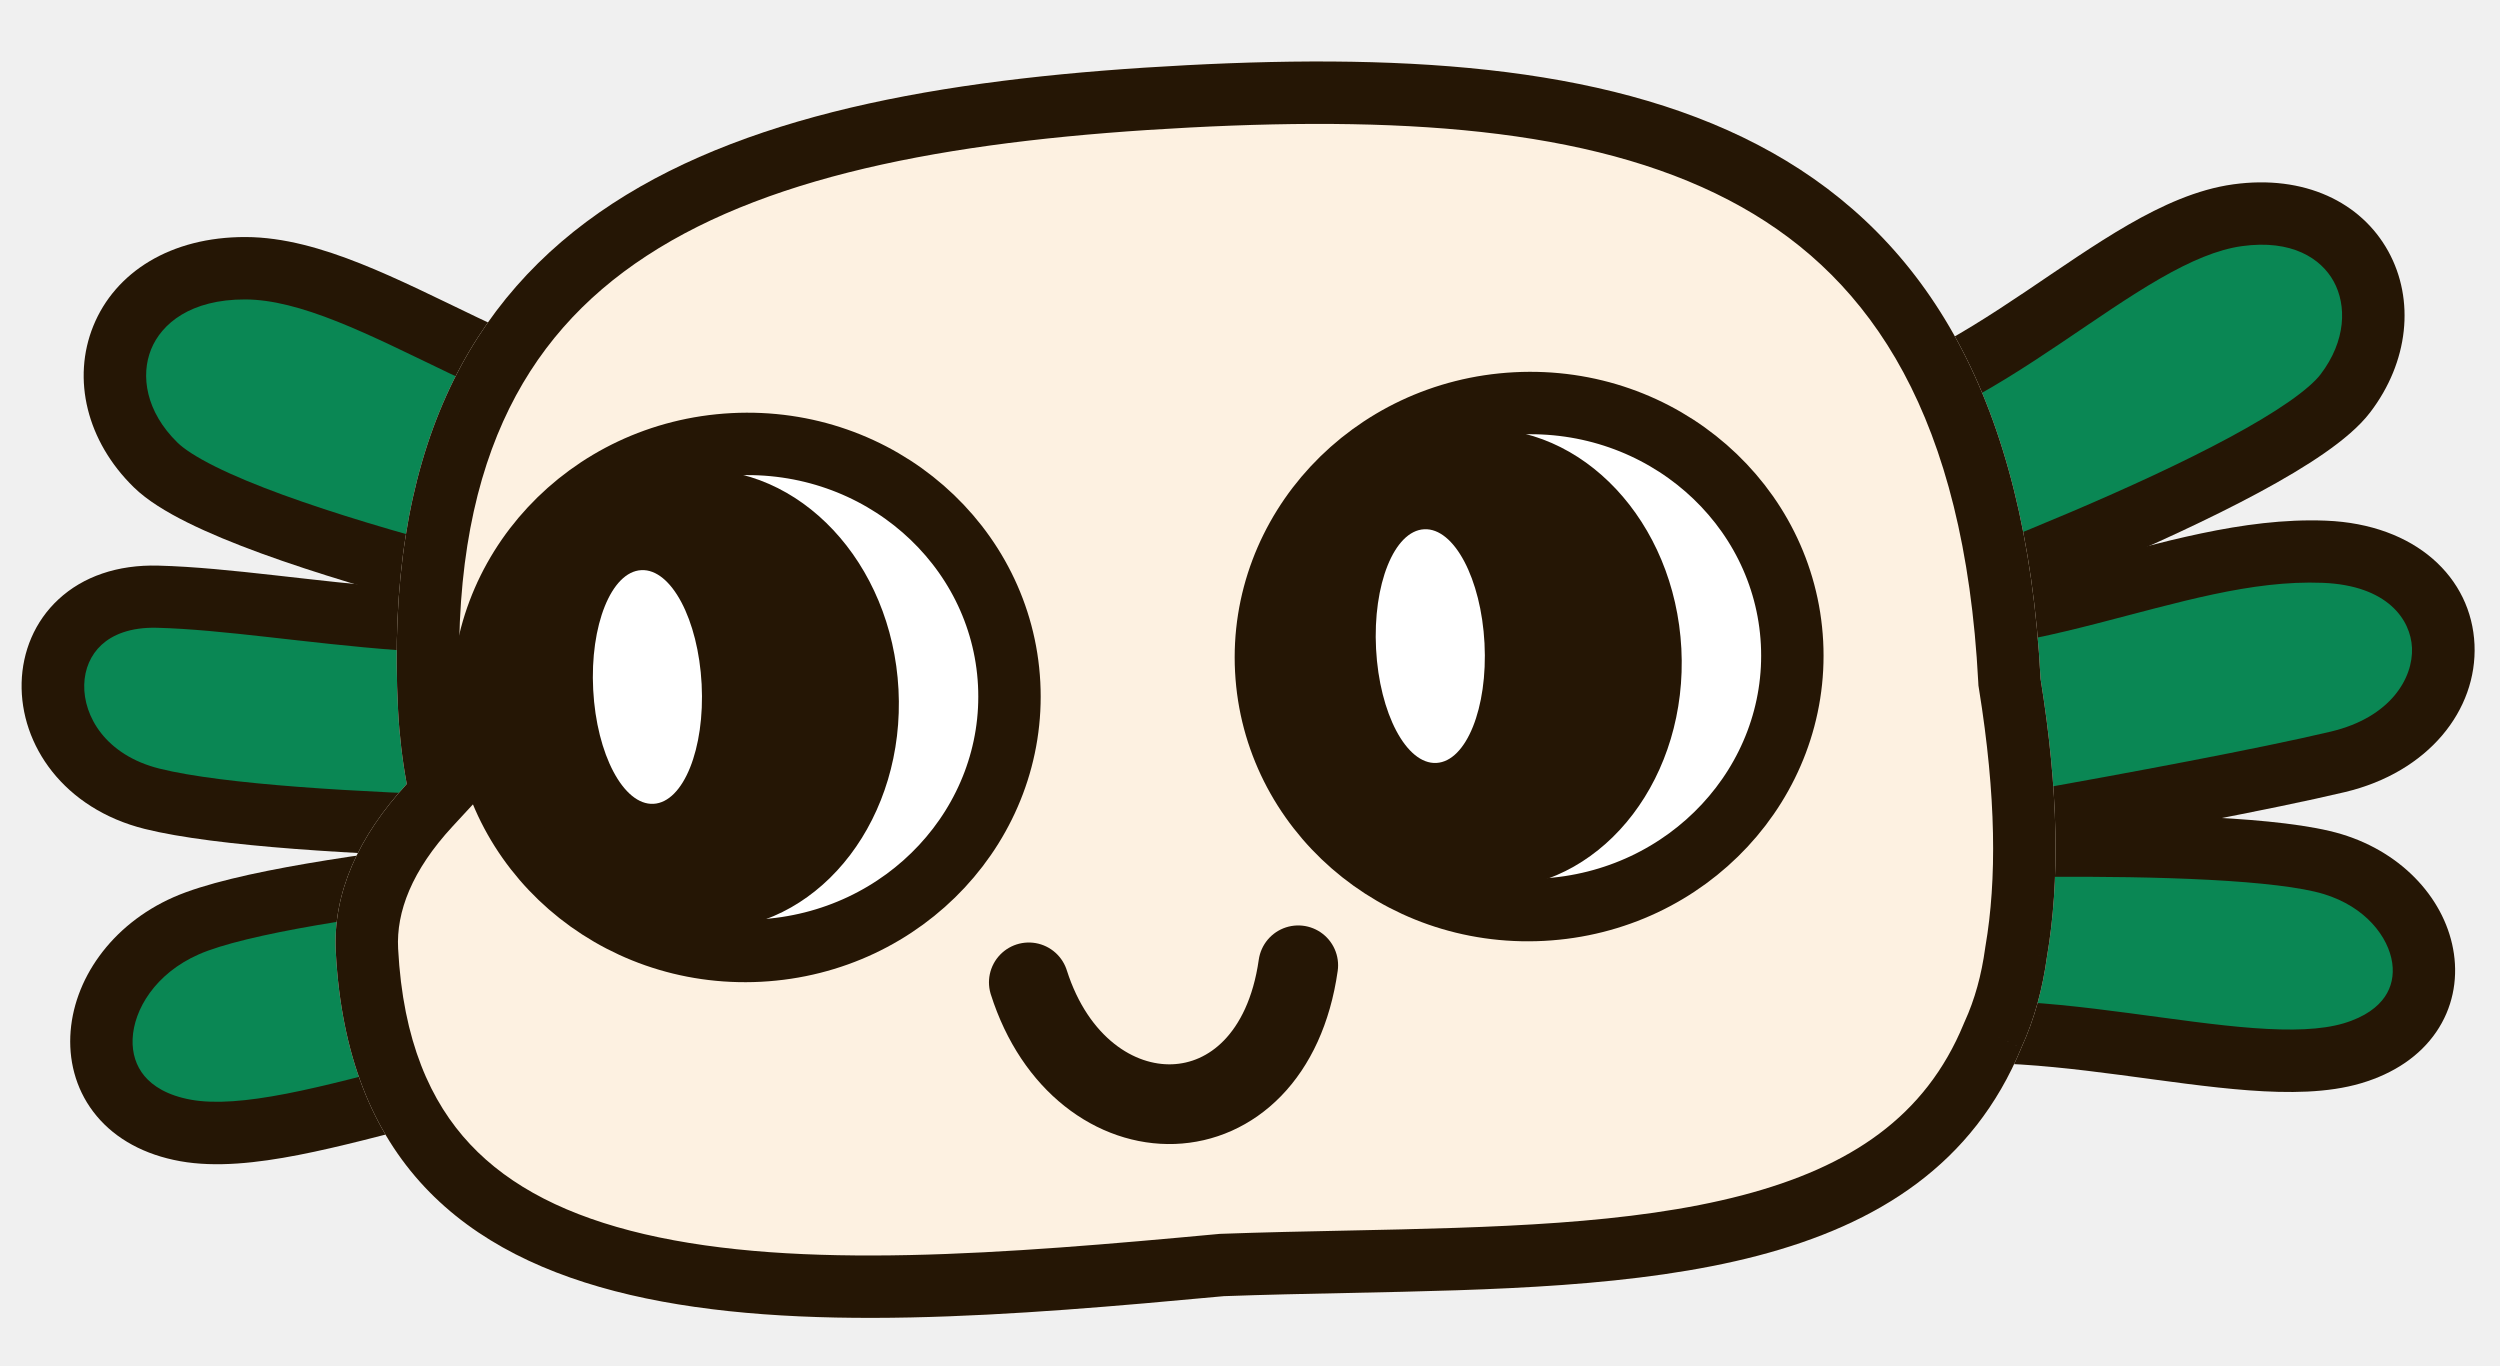
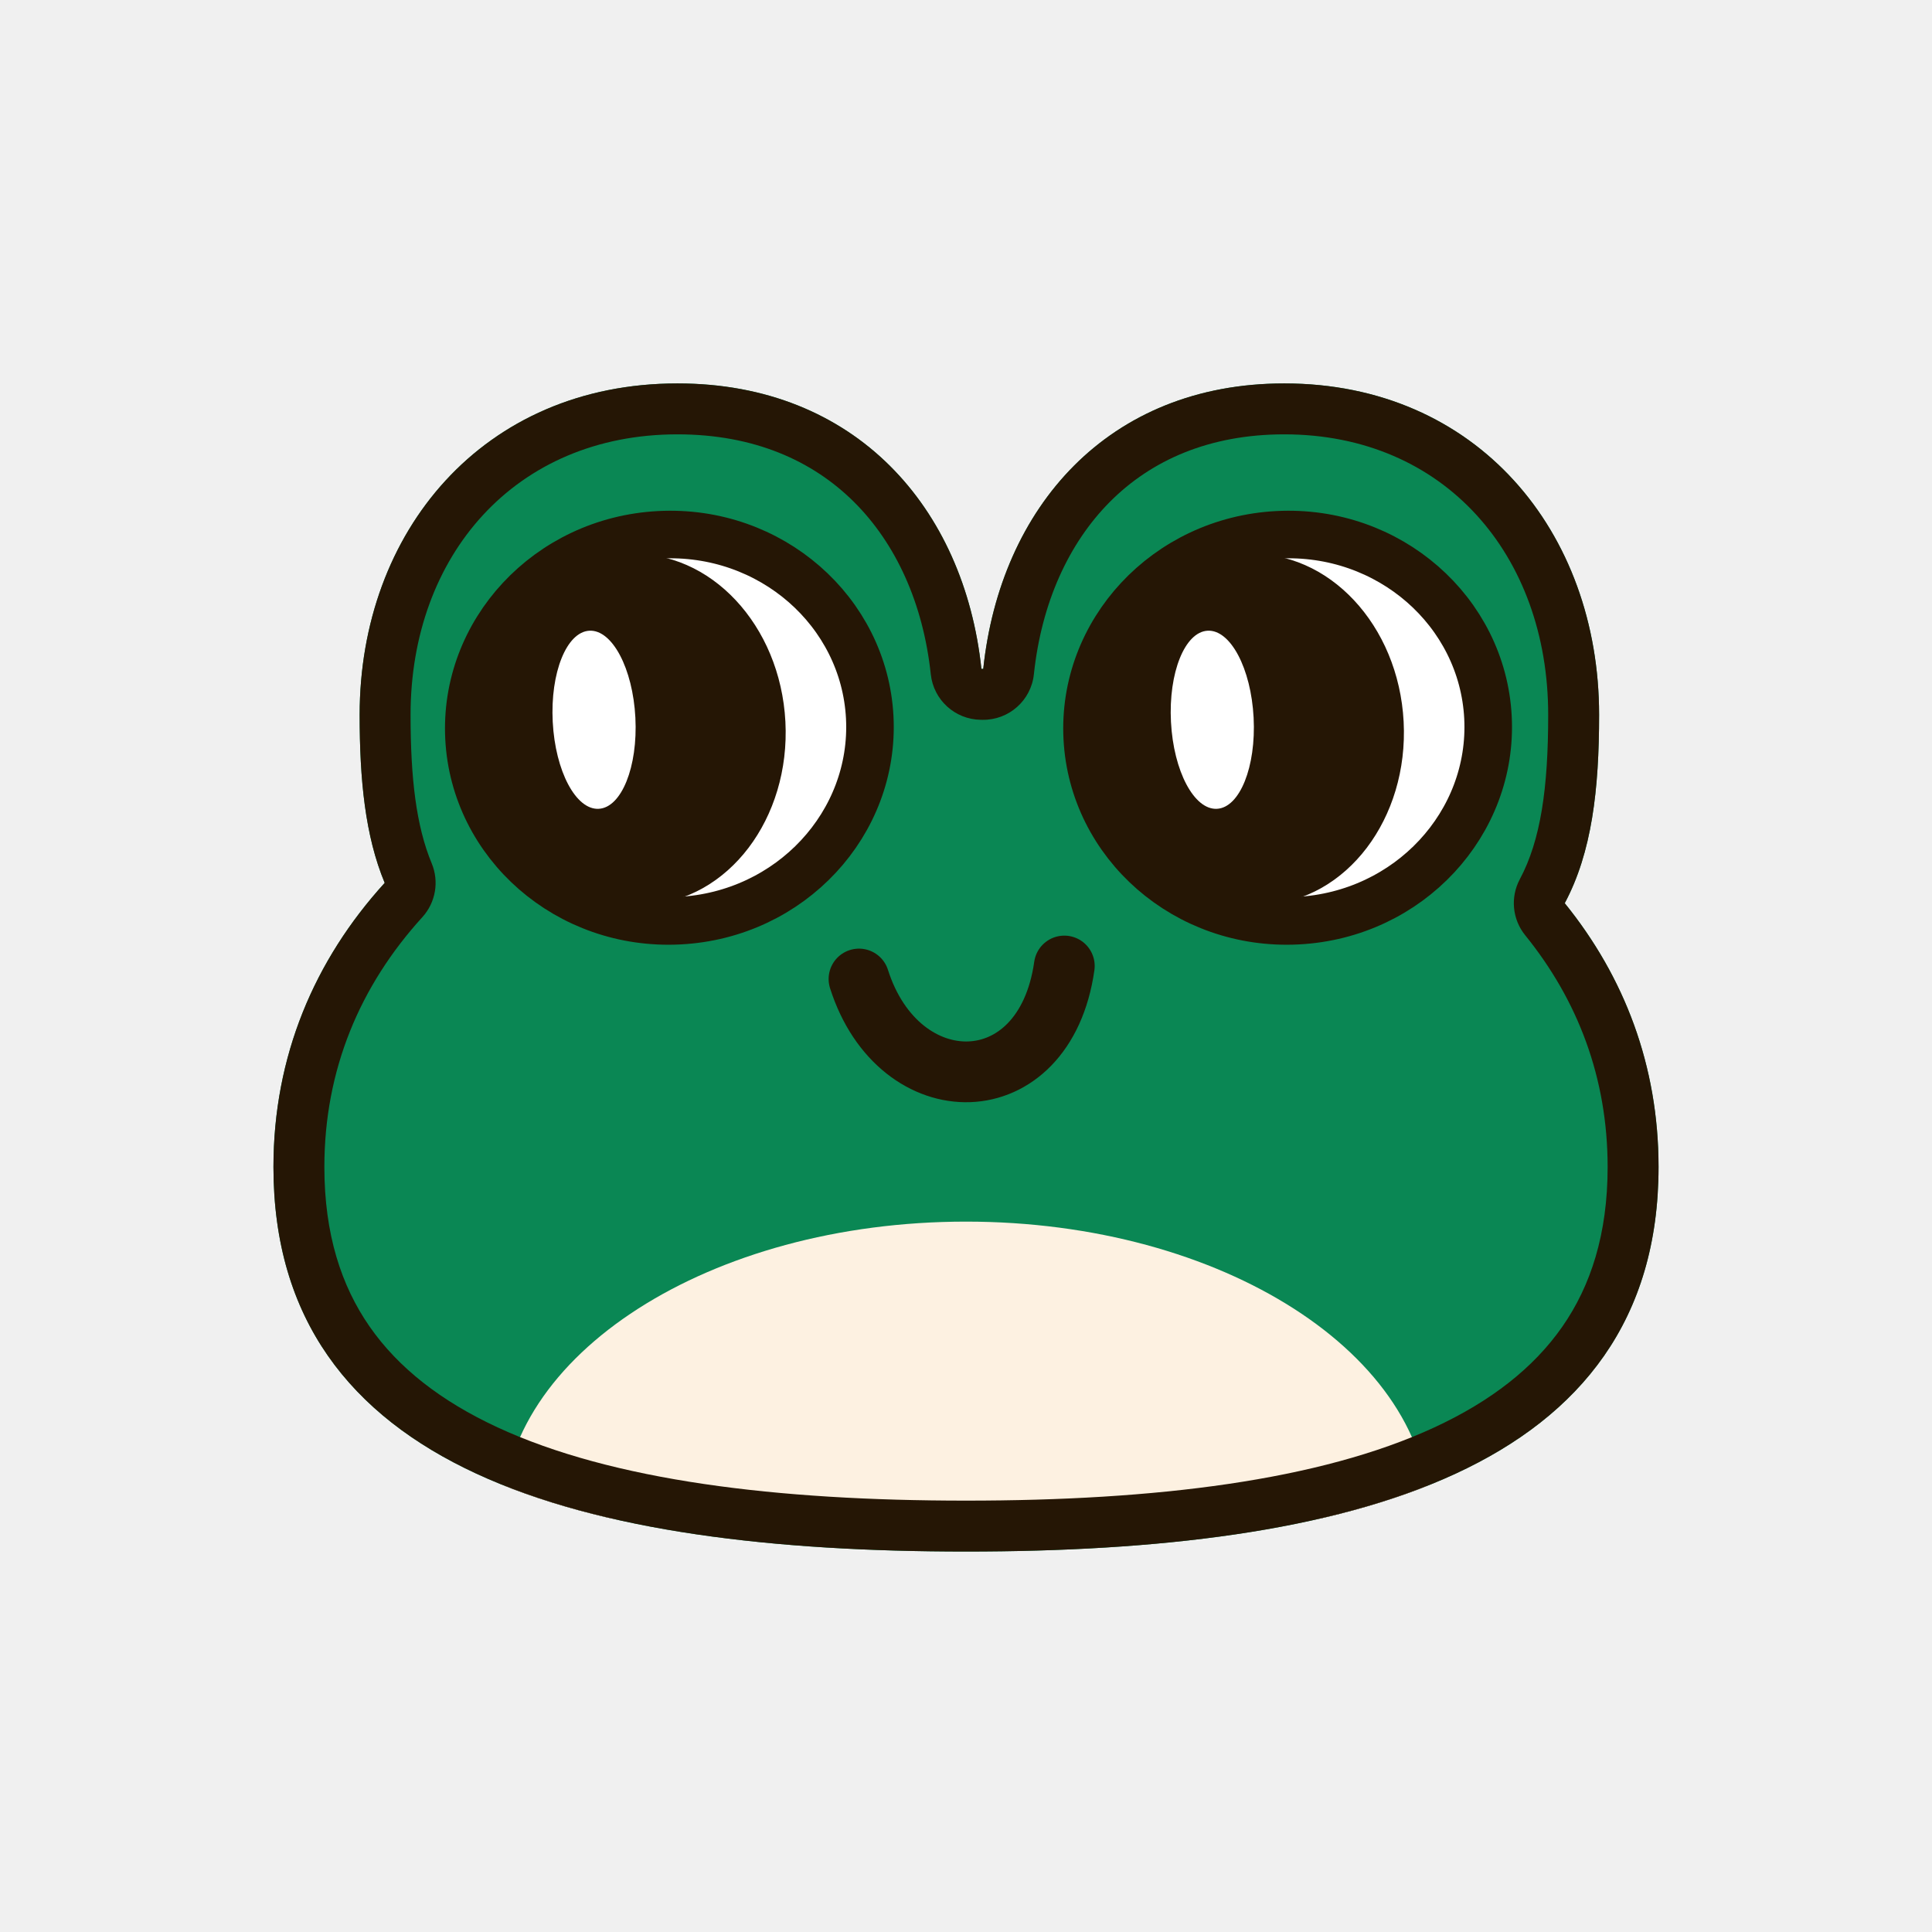
- <svg xmlns="http://www.w3.org/2000/svg" width="641" height="350" viewBox="0 0 641 350" fill="none">
-   <path d="M595.955 141.468C556.255 139.897 515.42 166.549 472.182 156.982L465.273 220.358C465.273 220.358 562.363 204.13 599.394 195.344C636.425 186.558 635.655 143.039 595.955 141.468Z" fill="#0A8754" />
-   <path d="M472.182 156.982L473.993 149.194L465.182 147.245L464.206 156.194L472.182 156.982ZM595.955 141.468L596.347 133.497L595.955 141.468ZM599.394 195.344L597.6 187.585L599.394 195.344ZM465.273 220.358L457.297 219.57L456.165 229.958L466.532 228.225L465.273 220.358ZM470.371 164.77C494.009 170 516.67 165.24 537.329 159.948C558.602 154.499 577.217 148.714 595.562 149.439L596.347 133.497C574.993 132.652 553.341 139.407 533.461 144.499C512.968 149.749 493.593 153.531 473.993 149.194L470.371 164.77ZM595.562 149.439C612.199 150.098 618.122 158.919 618.434 166.116C618.764 173.756 613.068 183.915 597.6 187.585L601.188 203.103C622.751 197.987 635.186 181.994 634.464 165.285C633.722 148.133 619.411 134.409 596.347 133.497L595.562 149.439ZM597.6 187.585C579.346 191.916 546.045 198.131 517.101 203.294C502.673 205.867 489.399 208.167 479.73 209.824C474.897 210.652 470.965 211.319 468.244 211.779C466.883 212.009 465.824 212.187 465.106 212.308C464.748 212.368 464.474 212.414 464.29 212.445C464.198 212.46 464.129 212.472 464.083 212.48C464.06 212.483 464.042 212.486 464.031 212.488C464.025 212.489 464.021 212.49 464.018 212.49C464.017 212.491 464.016 212.491 464.015 212.491C464.014 212.491 464.014 212.491 465.273 220.358C466.532 228.225 466.533 228.225 466.534 228.225C466.534 228.224 466.535 228.224 466.537 228.224C466.54 228.223 466.545 228.223 466.551 228.222C466.563 228.22 466.581 228.217 466.604 228.213C466.652 228.205 466.722 228.193 466.815 228.177C467.001 228.146 467.277 228.1 467.638 228.039C468.361 227.918 469.425 227.739 470.791 227.508C473.523 227.046 477.467 226.377 482.314 225.546C492.007 223.886 505.319 221.579 519.793 218.998C548.652 213.85 582.411 207.558 601.188 203.103L597.6 187.585ZM473.249 221.146L480.158 157.77L464.206 156.194L457.297 219.57L473.249 221.146Z" fill="#251605" />
-   <path d="M573.709 55.186C542.678 59.483 508.269 103.049 464.753 108.004L479.631 160.047C479.631 160.047 584.822 122.521 601.342 100.872C617.863 79.222 604.741 50.89 573.709 55.186Z" fill="#0A8754" />
-   <path d="M464.753 108.004L463.825 100.058L454.469 101.123L457.058 110.182L464.753 108.004ZM573.709 55.186L572.59 47.265L573.709 55.186ZM601.342 100.872L594.974 96.011L601.342 100.872ZM479.631 160.047L471.937 162.225L474.289 170.452L482.34 167.58L479.631 160.047ZM465.68 115.95C489.611 113.225 510.577 99.965 528.392 87.988C537.552 81.829 545.769 76.071 553.725 71.486C561.674 66.905 568.586 63.972 574.829 63.108L572.59 47.265C563.317 48.548 554.292 52.673 545.701 57.624C537.118 62.571 528.194 68.819 519.434 74.709C501.408 86.828 483.411 97.828 463.825 100.058L465.68 115.95ZM574.829 63.108C587.641 61.334 595.126 66.287 598.349 72.14C601.711 78.246 601.585 87.347 594.974 96.011L607.711 105.732C617.62 92.746 619.193 76.857 612.367 64.459C605.401 51.807 590.809 44.742 572.59 47.265L574.829 63.108ZM594.974 96.011C593.667 97.724 591.027 100.114 586.788 103.06C582.666 105.925 577.485 109.009 571.544 112.209C559.667 118.606 545.22 125.218 531.135 131.22C517.078 137.211 503.515 142.539 493.456 146.372C488.43 148.287 484.287 149.826 481.404 150.885C479.963 151.414 478.837 151.824 478.075 152.1C477.693 152.238 477.402 152.342 477.208 152.412C477.111 152.447 477.039 152.473 476.991 152.49C476.967 152.499 476.949 152.505 476.937 152.509C476.932 152.511 476.928 152.512 476.925 152.513C476.924 152.514 476.923 152.514 476.922 152.514C476.922 152.514 476.922 152.514 479.631 160.047C482.34 167.58 482.341 167.579 482.342 167.579C482.343 167.579 482.345 167.578 482.346 167.577C482.35 167.576 482.356 167.574 482.363 167.572C482.377 167.567 482.397 167.559 482.424 167.55C482.477 167.531 482.556 167.503 482.658 167.466C482.863 167.392 483.165 167.283 483.558 167.141C484.344 166.857 485.495 166.439 486.962 165.9C489.897 164.822 494.101 163.26 499.194 161.319C509.375 157.439 523.142 152.032 537.448 145.936C551.726 139.85 566.675 133.022 579.167 126.293C585.411 122.931 591.159 119.531 595.951 116.2C600.627 112.95 604.888 109.431 607.711 105.732L594.974 96.011ZM487.325 157.87L472.447 105.827L457.058 110.182L471.937 162.225L487.325 157.87Z" fill="#251605" />
-   <path d="M603.131 270.067C574.831 278.443 517.367 255.853 478.096 268.516L470.697 218.168C470.697 218.168 571.3 213.418 598.098 221.56C624.896 229.702 631.431 261.691 603.131 270.067Z" fill="#0A8754" />
-   <path d="M478.096 268.516L480.529 276.137L471.558 279.029L470.187 269.7L478.096 268.516ZM598.098 221.56L600.434 213.898L598.098 221.56ZM470.697 218.168L462.788 219.351L461.5 210.587L470.339 210.17L470.697 218.168ZM475.662 260.895C497.281 253.924 523.258 256.766 545.792 259.747C557.4 261.282 568.107 262.873 577.788 263.593C587.544 264.319 595.248 264.057 600.882 262.389L605.38 277.745C596.864 280.266 586.773 280.321 576.568 279.562C566.288 278.798 554.867 277.104 543.663 275.622C520.572 272.567 498.182 270.445 480.529 276.137L475.662 260.895ZM600.882 262.389C606.532 260.717 609.742 258.095 611.464 255.58C613.18 253.075 613.826 250.098 613.364 246.884C612.422 240.326 606.642 232.528 595.762 229.222L600.434 213.898C616.352 218.734 627.238 231.001 629.188 244.567C630.172 251.416 628.821 258.515 624.64 264.619C620.466 270.712 613.88 275.229 605.38 277.745L600.882 262.389ZM595.762 229.222C590.099 227.502 579.683 226.292 566.445 225.591C553.467 224.903 538.553 224.733 524.377 224.817C510.218 224.901 496.878 225.238 487.074 225.555C482.174 225.713 478.162 225.866 475.378 225.979C473.986 226.036 472.901 226.082 472.166 226.115C471.799 226.131 471.519 226.144 471.332 226.152C471.238 226.157 471.168 226.16 471.122 226.162C471.098 226.163 471.081 226.164 471.07 226.164C471.064 226.165 471.06 226.165 471.058 226.165C471.056 226.165 471.056 226.165 471.055 226.165C471.055 226.165 471.055 226.165 470.697 218.168C470.339 210.17 470.339 210.17 470.341 210.17C470.341 210.17 470.343 210.17 470.345 210.17C470.348 210.169 470.353 210.169 470.36 210.169C470.373 210.168 470.392 210.167 470.418 210.166C470.468 210.164 470.542 210.16 470.64 210.156C470.835 210.147 471.124 210.134 471.5 210.117C472.252 210.084 473.355 210.037 474.766 209.979C477.588 209.865 481.645 209.71 486.595 209.55C496.491 209.231 509.978 208.89 524.319 208.804C538.643 208.719 553.905 208.888 567.327 209.6C580.489 210.298 592.698 211.547 600.434 213.898L595.762 229.222ZM478.605 216.984L486.004 267.332L470.187 269.7L462.788 219.351L478.605 216.984Z" fill="#251605" />
-   <path d="M40.428 152.992C75.511 153.905 126.845 167.384 172.29 153.133L182.235 212.787C182.235 212.787 73.651 213.454 39.008 204.808C4.366 196.161 5.344 152.079 40.428 152.992Z" fill="#0A8754" />
-   <path d="M172.29 153.133L169.816 145.529L178.685 142.748L180.21 151.893L172.29 153.133ZM40.428 152.992L40.572 145.023L40.572 145.023L40.428 152.992ZM39.008 204.808L40.906 197.077L39.008 204.808ZM182.235 212.787L190.154 211.548L191.68 220.702L182.35 220.759L182.235 212.787ZM174.764 160.736C150.598 168.315 125.199 168.428 101.939 166.698C90.299 165.833 78.982 164.485 68.607 163.325C58.125 162.153 48.662 161.179 40.283 160.961L40.572 145.023C49.735 145.261 59.845 146.315 70.275 147.481C80.813 148.66 91.748 149.962 103.008 150.799C125.546 152.475 148.538 152.202 169.816 145.529L174.764 160.736ZM40.283 160.961C33.261 160.779 28.753 162.829 26.025 165.347C23.253 167.905 21.698 171.513 21.596 175.578C21.396 183.591 27.03 193.614 40.906 197.077L37.111 212.538C16.344 207.355 5.146 191.014 5.545 175.053C5.744 167.131 8.846 159.348 15.042 153.628C21.282 147.867 30.053 144.749 40.572 145.023L40.283 160.961ZM40.906 197.077C57.201 201.145 92.049 203.15 123.782 204.072C139.443 204.526 154.036 204.712 164.716 204.785C170.055 204.821 174.412 204.829 177.432 204.827C178.942 204.827 180.117 204.824 180.913 204.821C181.311 204.82 181.615 204.818 181.817 204.817C181.919 204.817 181.995 204.816 182.046 204.816C182.071 204.816 182.09 204.816 182.102 204.816C182.108 204.816 182.113 204.816 182.116 204.816C182.117 204.816 182.118 204.816 182.119 204.816C182.119 204.816 182.119 204.816 182.235 212.787C182.35 220.759 182.349 220.759 182.348 220.759C182.347 220.759 182.345 220.759 182.343 220.759C182.34 220.759 182.334 220.759 182.327 220.759C182.313 220.759 182.293 220.76 182.266 220.76C182.212 220.76 182.132 220.76 182.027 220.761C181.816 220.762 181.506 220.763 181.1 220.765C180.289 220.768 179.097 220.771 177.57 220.771C174.517 220.773 170.12 220.765 164.738 220.728C153.977 220.655 139.258 220.468 123.443 220.009C92.223 219.102 55.458 217.118 37.111 212.538L40.906 197.077ZM174.315 214.027L164.37 154.372L180.21 151.893L190.154 211.548L174.315 214.027Z" fill="#251605" />
-   <path d="M62.919 68.776C96.17 68.856 138.227 108.542 184.713 107.562L176.002 162.735C176.002 162.735 60.218 139.033 39.928 119.231C19.638 99.43 29.668 68.697 62.919 68.776Z" fill="#0A8754" />
-   <path d="M184.713 107.562L184.566 99.564L194.103 99.363L192.615 108.787L184.713 107.562ZM39.928 119.231L34.331 124.964L39.928 119.231ZM176.002 162.735L183.904 163.961L182.595 172.255L174.376 170.573L176.002 162.735ZM184.859 115.56C159.486 116.095 135.765 105.546 115.38 95.783C104.926 90.776 95.479 86.028 86.465 82.443C77.465 78.864 69.703 76.793 62.877 76.776L62.961 60.777C72.761 60.8 82.724 63.72 92.414 67.574C102.091 71.422 112.298 76.548 122.325 81.35C142.903 91.205 163.453 100.009 184.566 99.564L184.859 115.56ZM62.877 76.776C48.838 76.743 41.412 83.013 38.755 89.544C36.024 96.26 37.359 105.53 45.524 113.499L34.331 124.964C22.206 113.131 18.412 97.135 23.936 83.553C29.535 69.787 43.749 60.731 62.961 60.777L62.877 76.776ZM45.524 113.499C47.163 115.099 50.304 117.194 55.182 119.623C59.929 121.986 65.816 124.422 72.513 126.868C85.898 131.757 102.015 136.505 117.657 140.679C133.27 144.846 148.273 148.403 159.383 150.92C164.934 152.178 169.505 153.175 172.685 153.856C174.274 154.196 175.515 154.458 176.356 154.634C176.777 154.722 177.097 154.788 177.311 154.833C177.418 154.855 177.499 154.871 177.552 154.882C177.578 154.888 177.598 154.892 177.611 154.894C177.617 154.896 177.622 154.897 177.625 154.897C177.626 154.898 177.627 154.898 177.628 154.898C177.628 154.898 177.628 154.898 176.002 162.735C174.376 170.573 174.375 170.572 174.374 170.572C174.373 170.572 174.371 170.572 174.369 170.571C174.365 170.57 174.359 170.569 174.351 170.568C174.336 170.564 174.313 170.56 174.284 170.554C174.226 170.542 174.14 170.524 174.027 170.501C173.802 170.454 173.47 170.385 173.037 170.295C172.173 170.114 170.906 169.847 169.29 169.501C166.058 168.808 161.425 167.798 155.805 166.525C144.57 163.979 129.359 160.373 113.49 156.138C97.65 151.912 81.016 147.022 66.986 141.898C59.974 139.337 53.486 136.672 48.018 133.949C42.68 131.291 37.764 128.314 34.331 124.964L45.524 113.499ZM168.1 161.51L176.81 106.336L192.615 108.787L183.904 163.961L168.1 161.51Z" fill="#251605" />
-   <path d="M47.603 289.852C78.132 295.34 135.922 264.146 178.398 272.873L180.805 218.135C180.805 218.135 74.93 225.384 47.726 237.372C20.523 249.36 17.073 284.364 47.603 289.852Z" fill="#0A8754" />
-   <path d="M178.398 272.873L176.81 280.715L185.974 282.598L186.385 273.245L178.398 272.873ZM47.603 289.852L46.209 297.732L47.603 289.852ZM47.726 237.372L50.961 244.701L47.726 237.372ZM180.805 218.135L188.791 218.506L189.185 209.535L180.24 210.148L180.805 218.135ZM179.987 265.031C156.662 260.239 129.813 266.442 106.527 272.39C94.54 275.452 83.481 278.47 73.405 280.428C63.249 282.401 55.116 283.072 48.997 281.972L46.209 297.732C55.355 299.376 65.893 298.205 76.487 296.146C87.161 294.072 98.928 290.865 110.514 287.906C134.375 281.811 157.659 276.781 176.81 280.715L179.987 265.031ZM48.997 281.972C42.873 280.872 39.175 278.445 37.041 275.893C34.905 273.336 33.852 270.081 34.002 266.396C34.309 258.884 39.784 249.627 50.961 244.701L44.492 230.043C28.465 237.106 18.613 251.344 18.027 265.703C17.731 272.954 19.839 280.227 24.792 286.153C29.748 292.082 37.067 296.088 46.209 297.732L48.997 281.972ZM50.961 244.701C56.761 242.145 67.583 239.57 81.368 237.199C94.897 234.872 110.506 232.862 125.365 231.215C140.208 229.57 154.218 228.296 164.522 227.433C169.672 227.001 173.891 226.673 176.82 226.453C178.284 226.343 179.425 226.26 180.198 226.204C180.585 226.177 180.88 226.156 181.077 226.142C181.175 226.135 181.249 226.13 181.298 226.127C181.323 226.125 181.341 226.124 181.353 226.123C181.359 226.123 181.363 226.122 181.366 226.122C181.367 226.122 181.368 226.122 181.369 226.122C181.369 226.122 181.369 226.122 180.805 218.135C180.24 210.148 180.239 210.148 180.238 210.148C180.237 210.148 180.236 210.148 180.234 210.148C180.23 210.148 180.225 210.149 180.218 210.149C180.204 210.15 180.184 210.151 180.157 210.153C180.104 210.157 180.026 210.162 179.923 210.17C179.718 210.184 179.415 210.205 179.019 210.234C178.228 210.29 177.069 210.375 175.585 210.486C172.617 210.709 168.352 211.041 163.151 211.477C152.754 212.348 138.595 213.635 123.568 215.301C108.559 216.964 92.598 219.015 78.624 221.418C64.907 223.778 52.294 226.605 44.492 230.043L50.961 244.701ZM172.818 217.763L170.412 272.502L186.385 273.245L188.791 218.506L172.818 217.763Z" fill="#251605" />
-   <mask id="path-13-inside-1_29_28" fill="white">
-     <path fill-rule="evenodd" clip-rule="evenodd" d="M524.851 245.248C528.127 226.162 527.842 202.769 523.203 174.078C515.687 30.131 420.279 10.656 304.194 16.718C188.11 22.78 95.179 50.171 102.071 182.162C102.404 188.536 103.15 194.833 104.293 201.027C91.876 214.462 85.315 229.061 86.098 244.052C91.676 350.872 205.914 342.368 313.779 332.337C324.32 331.954 334.957 331.736 345.556 331.518C420.494 329.983 493.6 328.485 518.271 268.651C521.635 261.31 523.731 253.471 524.851 245.248Z" />
+ <svg xmlns="http://www.w3.org/2000/svg" width="650" height="650" viewBox="0 0 650 650" fill="none">
+   <mask id="path-1-inside-1_37_7" fill="white">
+     <path fill-rule="evenodd" clip-rule="evenodd" d="M330.187 225.039C324.39 170.777 287.817 129 227.933 129C162.472 129 121 178.92 121 240.5C121 262.406 122.869 281.269 129.425 297.039C105.751 323.068 92 355.364 92 392.618C92 495.227 196.318 522 325 522C453.682 522 558 495.227 558 392.618C558 358.557 546.505 328.64 526.441 303.869C535.558 286.811 538 265.663 538 240.5C538 178.92 496.923 129 432.086 129C372.769 129 336.543 170.781 330.804 225.047C330.599 225.044 330.393 225.041 330.187 225.039Z" />
  </mask>
-   <path fill-rule="evenodd" clip-rule="evenodd" d="M524.851 245.248C528.127 226.162 527.842 202.769 523.203 174.078C515.687 30.131 420.279 10.656 304.194 16.718C188.11 22.78 95.179 50.171 102.071 182.162C102.404 188.536 103.15 194.833 104.293 201.027C91.876 214.462 85.315 229.061 86.098 244.052C91.676 350.872 205.914 342.368 313.779 332.337C324.32 331.954 334.957 331.736 345.556 331.518C420.494 329.983 493.6 328.485 518.271 268.651C521.635 261.31 523.731 253.471 524.851 245.248Z" fill="#FDF1E1" />
-   <path d="M523.203 174.078L507.225 174.912L507.27 175.777L507.408 176.631L523.203 174.078ZM524.851 245.248L509.082 242.541L509.035 242.814L508.997 243.089L524.851 245.248ZM104.293 201.027L116.044 211.886L121.482 206.001L120.027 198.121L104.293 201.027ZM313.779 332.337L313.196 316.348L312.746 316.364L312.297 316.406L313.779 332.337ZM345.556 331.518L345.229 315.522L345.229 315.522L345.556 331.518ZM518.271 268.651L503.725 261.985L503.596 262.266L503.479 262.552L518.271 268.651ZM507.408 176.631C511.859 204.161 511.974 225.693 509.082 242.541L540.621 247.954C544.281 226.63 543.825 201.377 538.998 171.524L507.408 176.631ZM305.029 32.697C362.755 29.682 411.555 33.398 446.568 53.09C479.851 71.809 503.67 106.824 507.225 174.912L539.182 173.244C535.22 97.385 507.577 50.689 462.255 25.199C418.664 0.683 361.718 -2.307 303.36 0.74L305.029 32.697ZM118.049 181.328C116.423 150.192 120.747 126.4 129.01 108.05C137.204 89.852 149.654 76.142 165.77 65.61C198.794 44.027 247.225 35.715 305.029 32.697L303.36 0.74C245.079 3.783 189.003 12.198 148.263 38.823C127.497 52.395 110.751 70.66 99.832 94.911C88.981 119.008 84.272 148.137 86.093 182.997L118.049 181.328ZM120.027 198.121C119.01 192.612 118.346 187.006 118.049 181.328L86.093 182.997C86.462 190.066 87.289 197.055 88.559 203.932L120.027 198.121ZM102.076 243.217C101.584 233.801 105.566 223.224 116.044 211.886L92.543 190.167C78.187 205.701 69.046 224.322 70.119 244.886L102.076 243.217ZM312.297 316.406C257.641 321.489 204.923 325.697 165.216 316.432C145.75 311.89 130.851 304.395 120.534 293.383C110.416 282.584 103.314 266.92 102.076 243.217L70.119 244.886C71.671 274.594 80.939 297.925 97.181 315.261C113.223 332.383 134.671 342.164 157.945 347.595C203.718 358.276 262.051 353.217 315.26 348.269L312.297 316.406ZM345.229 315.522C334.651 315.739 323.886 315.959 313.196 316.348L314.361 348.327C324.754 347.948 335.262 347.733 345.884 347.515L345.229 315.522ZM503.479 262.552C493.698 286.274 474.49 299.195 446.711 306.469C418.187 313.937 383.244 314.743 345.229 315.522L345.884 347.515C382.807 346.759 421.886 346.048 454.817 337.425C488.493 328.607 518.173 310.862 533.063 274.749L503.479 262.552ZM508.997 243.089C508.055 250.012 506.334 256.292 503.725 261.985L532.816 275.316C536.936 266.327 539.408 256.931 540.705 247.407L508.997 243.089Z" fill="#251605" mask="url(#path-13-inside-1_29_28)" />
-   <path d="M258.747 175.304C260.606 210.902 232.213 241.778 194.729 243.736C157.245 245.693 125.79 217.942 123.931 182.344C122.072 146.746 150.465 115.87 187.95 113.912C225.434 111.955 256.889 139.706 258.747 175.304Z" fill="white" stroke="#251605" stroke-width="16" />
-   <ellipse cx="180.645" cy="179.382" rx="49.798" ry="59" transform="rotate(-2.98917 180.645 179.382)" fill="#251605" />
-   <ellipse cx="165.998" cy="176.142" rx="13.922" ry="30" transform="rotate(-2.98917 165.998 176.142)" fill="white" />
-   <path d="M459.474 164.822C461.333 200.421 432.94 231.297 395.455 233.254C357.971 235.211 326.517 207.461 324.658 171.862C322.799 136.264 351.192 105.388 388.676 103.431C426.16 101.473 457.615 129.224 459.474 164.822Z" fill="white" stroke="#251605" stroke-width="16" />
-   <ellipse cx="381.371" cy="168.901" rx="49.798" ry="59" transform="rotate(-2.98917 381.371 168.901)" fill="#251605" />
-   <ellipse cx="366.725" cy="165.66" rx="13.922" ry="30" transform="rotate(-2.98917 366.725 165.66)" fill="white" />
-   <path d="M263.79 251.879C277.227 294.134 326.222 294.332 332.867 247.502" stroke="#251605" stroke-width="20.44" stroke-linecap="round" />
+   <path fill-rule="evenodd" clip-rule="evenodd" d="M330.187 225.039C324.39 170.777 287.817 129 227.933 129C162.472 129 121 178.92 121 240.5C121 262.406 122.869 281.269 129.425 297.039C105.751 323.068 92 355.364 92 392.618C92 495.227 196.318 522 325 522C453.682 522 558 495.227 558 392.618C558 358.557 546.505 328.64 526.441 303.869C535.558 286.811 538 265.663 538 240.5C538 178.92 496.923 129 432.086 129C372.769 129 336.543 170.781 330.804 225.047C330.599 225.044 330.393 225.041 330.187 225.039Z" fill="#0A8754" />
+   <path d="M330.187 225.039L313.154 226.858C314.075 235.476 321.287 242.048 329.953 242.167L330.187 225.039ZM129.425 297.039L142.097 308.565C146.567 303.651 147.792 296.596 145.242 290.463L129.425 297.039ZM526.441 303.869L511.334 295.794C508.087 301.869 508.794 309.298 513.13 314.65L526.441 303.869ZM330.804 225.047L330.542 242.175C339.405 242.311 346.907 235.663 347.839 226.849L330.804 225.047ZM227.933 146.13C253.634 146.13 273.323 154.979 287.274 168.828C301.402 182.853 310.604 202.989 313.154 226.858L347.22 223.219C343.973 192.826 331.99 164.943 311.41 144.514C290.654 123.909 262.115 111.87 227.933 111.87V146.13ZM138.13 240.5C138.13 186.996 173.259 146.13 227.933 146.13V111.87C151.684 111.87 103.87 170.844 103.87 240.5H138.13ZM145.242 290.463C140.016 277.892 138.13 261.796 138.13 240.5H103.87C103.87 263.016 105.721 284.645 113.608 303.615L145.242 290.463ZM109.13 392.618C109.13 359.908 121.096 331.654 142.097 308.565L116.753 285.513C90.405 314.481 74.87 350.821 74.87 392.618H109.13ZM325 504.87C261.24 504.87 206.097 498.138 167.44 480.242C148.383 471.42 134.014 460.192 124.37 446.336C114.817 432.611 109.13 415.213 109.13 392.618H74.87C74.87 421.327 82.223 445.754 96.251 465.908C110.188 485.93 129.941 500.635 153.048 511.332C198.72 532.475 260.078 539.13 325 539.13V504.87ZM540.87 392.618C540.87 415.213 535.183 432.611 525.63 446.336C515.986 460.192 501.617 471.42 482.56 480.242C443.903 498.138 388.76 504.87 325 504.87V539.13C389.922 539.13 451.28 532.475 496.952 511.332C520.059 500.635 539.812 485.93 553.749 465.908C567.777 445.754 575.13 421.327 575.13 392.618H540.87ZM513.13 314.65C530.842 336.517 540.87 362.666 540.87 392.618H575.13C575.13 354.449 562.169 320.763 539.752 293.087L513.13 314.65ZM520.87 240.5C520.87 265.068 518.368 282.633 511.334 295.794L541.548 311.943C552.748 290.99 555.13 266.259 555.13 240.5H520.87ZM432.086 146.13C485.989 146.13 520.87 186.836 520.87 240.5H555.13C555.13 171.005 507.858 111.87 432.086 111.87V146.13ZM347.839 226.849C350.367 202.939 359.496 182.789 373.48 168.772C387.277 154.943 406.72 146.13 432.086 146.13V111.87C398.135 111.87 369.806 123.948 349.227 144.575C328.834 165.016 316.98 192.889 313.769 223.246L347.839 226.849ZM329.953 242.167C330.15 242.169 330.347 242.172 330.542 242.175L331.066 207.92C330.851 207.916 330.636 207.913 330.421 207.91L329.953 242.167Z" fill="#251605" mask="url(#path-1-inside-1_37_7)" />
+   <path d="M292.612 241.318C294.471 276.916 266.078 307.792 228.594 309.749C191.109 311.707 159.655 283.956 157.796 248.358C155.937 212.76 184.33 181.884 221.814 179.926C259.299 177.969 290.753 205.72 292.612 241.318Z" fill="white" stroke="#251605" stroke-width="16" />
+   <ellipse cx="214.509" cy="245.396" rx="49.798" ry="59" transform="rotate(-2.98917 214.509 245.396)" fill="#251605" />
+   <ellipse cx="199.863" cy="242.156" rx="13.922" ry="30" transform="rotate(-2.98917 199.863 242.156)" fill="white" />
+   <path d="M289 329.377C302.437 371.632 351.432 371.83 358.077 325" stroke="#251605" stroke-width="20.44" stroke-linecap="round" />
+   <path d="M500.612 241.318C502.471 276.916 474.078 307.792 436.594 309.749C399.109 311.707 367.655 283.956 365.796 248.358C363.937 212.76 392.33 181.884 429.814 179.926C467.299 177.969 498.753 205.72 500.612 241.318Z" fill="white" stroke="#251605" stroke-width="16" />
+   <ellipse cx="422.509" cy="245.396" rx="49.798" ry="59" transform="rotate(-2.98917 422.509 245.396)" fill="#251605" />
+   <ellipse cx="407.863" cy="242.156" rx="13.922" ry="30" transform="rotate(-2.98917 407.863 242.156)" fill="white" />
+   <mask id="mask0_37_7" style="mask-type:alpha" maskUnits="userSpaceOnUse" x="169" y="411" width="312" height="100">
+     <path d="M481 511C325 511 411.156 511 325 511C238.844 511 232 511 169 511C169 455.772 238.844 411 325 411C411.156 411 481 455.772 481 511Z" fill="#D9D9D9" />
+   </mask>
+   <g mask="url(#mask0_37_7)">
+     <mask id="path-11-inside-2_37_7" fill="white">
+       <path fill-rule="evenodd" clip-rule="evenodd" d="M330.187 225.039C324.39 170.777 287.817 129 227.933 129C162.472 129 121 178.92 121 240.5C121 262.406 122.869 281.269 129.425 297.039C105.751 323.068 92 355.364 92 392.618C92 495.227 196.318 522 325 522C453.682 522 558 495.227 558 392.618C558 358.557 546.505 328.64 526.441 303.869C535.558 286.811 538 265.663 538 240.5C538 178.92 496.923 129 432.086 129C372.769 129 336.543 170.781 330.804 225.047C330.599 225.044 330.393 225.041 330.187 225.039Z" />
+     </mask>
+     <path fill-rule="evenodd" clip-rule="evenodd" d="M330.187 225.039C324.39 170.777 287.817 129 227.933 129C162.472 129 121 178.92 121 240.5C121 262.406 122.869 281.269 129.425 297.039C105.751 323.068 92 355.364 92 392.618C92 495.227 196.318 522 325 522C453.682 522 558 495.227 558 392.618C558 358.557 546.505 328.64 526.441 303.869C535.558 286.811 538 265.663 538 240.5C538 178.92 496.923 129 432.086 129C372.769 129 336.543 170.781 330.804 225.047C330.599 225.044 330.393 225.041 330.187 225.039Z" fill="#FDF1E1" />
+     <path d="M330.187 225.039L313.154 226.858C314.075 235.476 321.287 242.048 329.953 242.167L330.187 225.039ZM129.425 297.039L142.097 308.565C146.567 303.651 147.792 296.596 145.242 290.463L129.425 297.039ZM526.441 303.869L511.334 295.794C508.087 301.869 508.794 309.298 513.13 314.65L526.441 303.869ZM330.804 225.047L330.542 242.175C339.405 242.311 346.907 235.663 347.839 226.849L330.804 225.047ZM227.933 146.13C253.634 146.13 273.323 154.979 287.274 168.828C301.402 182.853 310.604 202.989 313.154 226.858L347.22 223.219C343.973 192.826 331.99 164.943 311.41 144.514C290.654 123.909 262.115 111.87 227.933 111.87V146.13ZM138.13 240.5C138.13 186.996 173.259 146.13 227.933 146.13V111.87C151.684 111.87 103.87 170.844 103.87 240.5H138.13ZM145.242 290.463C140.016 277.892 138.13 261.796 138.13 240.5H103.87C103.87 263.016 105.721 284.645 113.608 303.615L145.242 290.463ZM109.13 392.618C109.13 359.908 121.096 331.654 142.097 308.565L116.753 285.513C90.405 314.481 74.87 350.821 74.87 392.618H109.13ZM325 504.87C261.24 504.87 206.097 498.138 167.44 480.242C148.383 471.42 134.014 460.192 124.37 446.336C114.817 432.611 109.13 415.213 109.13 392.618H74.87C74.87 421.327 82.223 445.754 96.251 465.908C110.188 485.93 129.941 500.635 153.048 511.332C198.72 532.475 260.078 539.13 325 539.13V504.87ZM540.87 392.618C540.87 415.213 535.183 432.611 525.63 446.336C515.986 460.192 501.617 471.42 482.56 480.242C443.903 498.138 388.76 504.87 325 504.87V539.13C389.922 539.13 451.28 532.475 496.952 511.332C520.059 500.635 539.812 485.93 553.749 465.908C567.777 445.754 575.13 421.327 575.13 392.618H540.87ZM513.13 314.65C530.842 336.517 540.87 362.666 540.87 392.618H575.13C575.13 354.449 562.169 320.763 539.752 293.087L513.13 314.65ZM520.87 240.5C520.87 265.068 518.368 282.633 511.334 295.794L541.548 311.943C552.748 290.99 555.13 266.259 555.13 240.5H520.87ZM432.086 146.13C485.989 146.13 520.87 186.836 520.87 240.5H555.13C555.13 171.005 507.858 111.87 432.086 111.87V146.13ZM347.839 226.849C350.367 202.939 359.496 182.789 373.48 168.772C387.277 154.943 406.72 146.13 432.086 146.13V111.87C398.135 111.87 369.806 123.948 349.227 144.575C328.834 165.016 316.98 192.889 313.769 223.246L347.839 226.849ZM329.953 242.167C330.15 242.169 330.347 242.172 330.542 242.175L331.066 207.92C330.851 207.916 330.636 207.913 330.421 207.91L329.953 242.167Z" fill="#251605" mask="url(#path-11-inside-2_37_7)" />
+   </g>
</svg>
